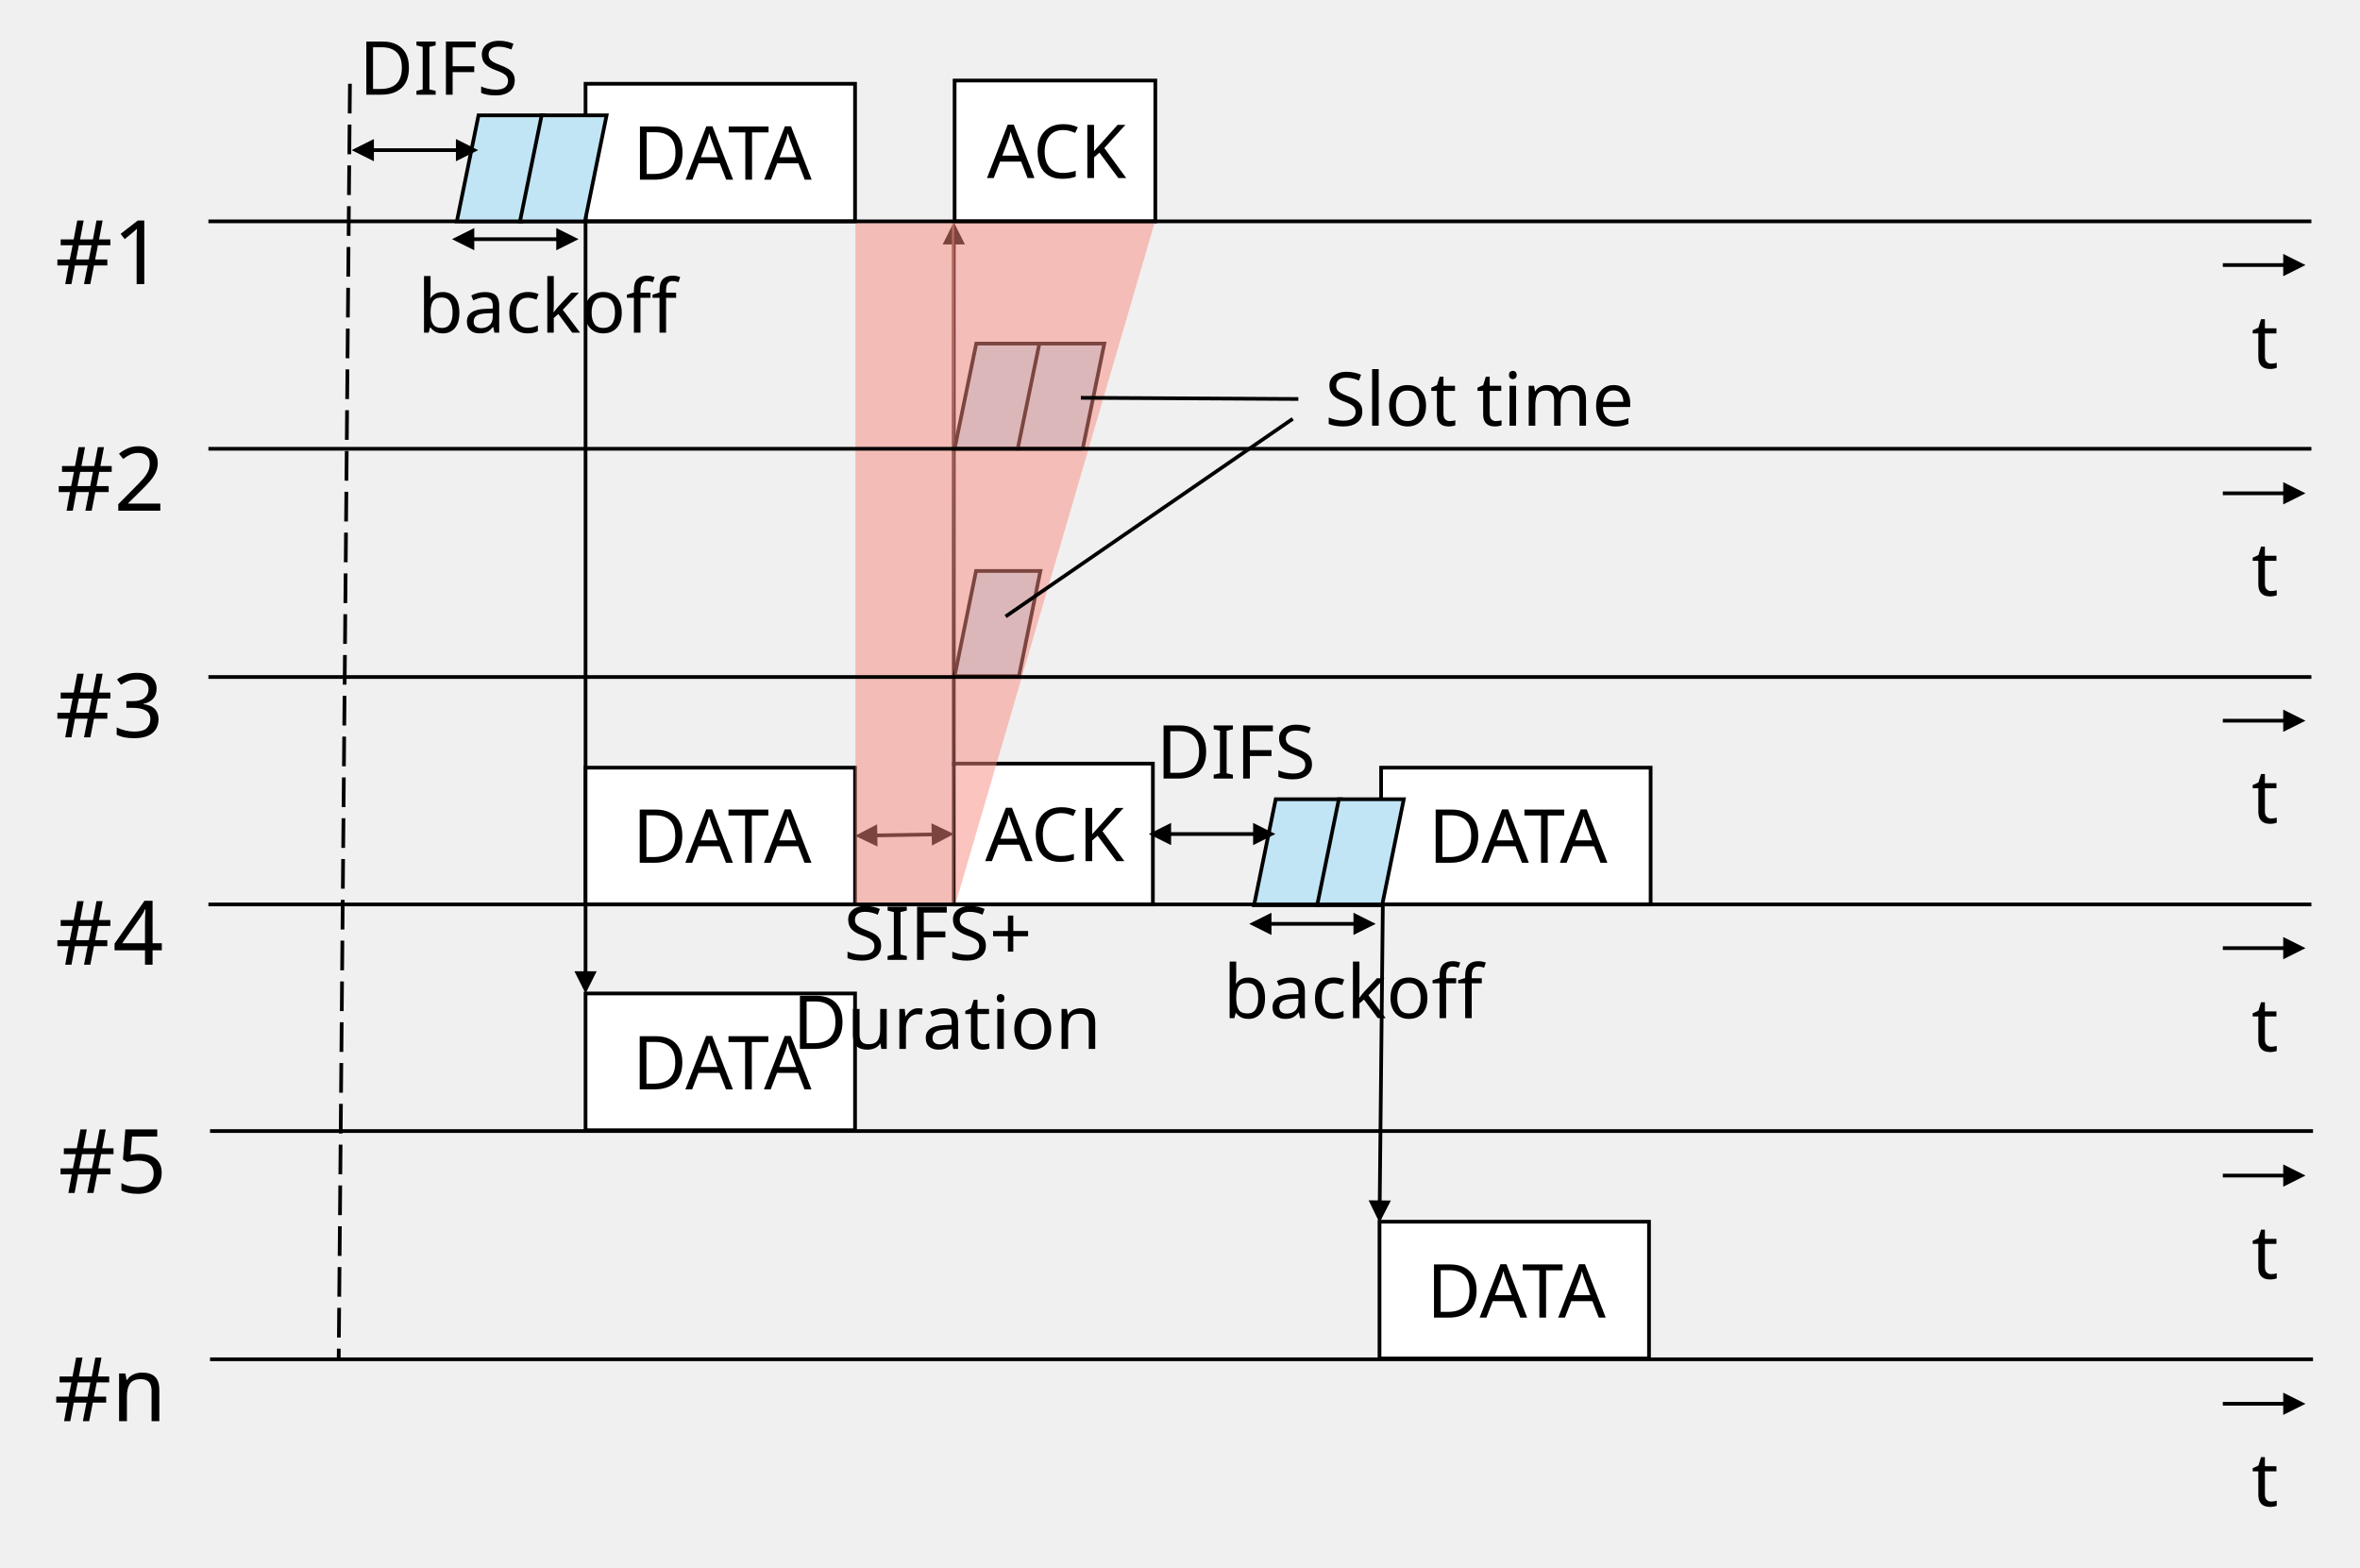
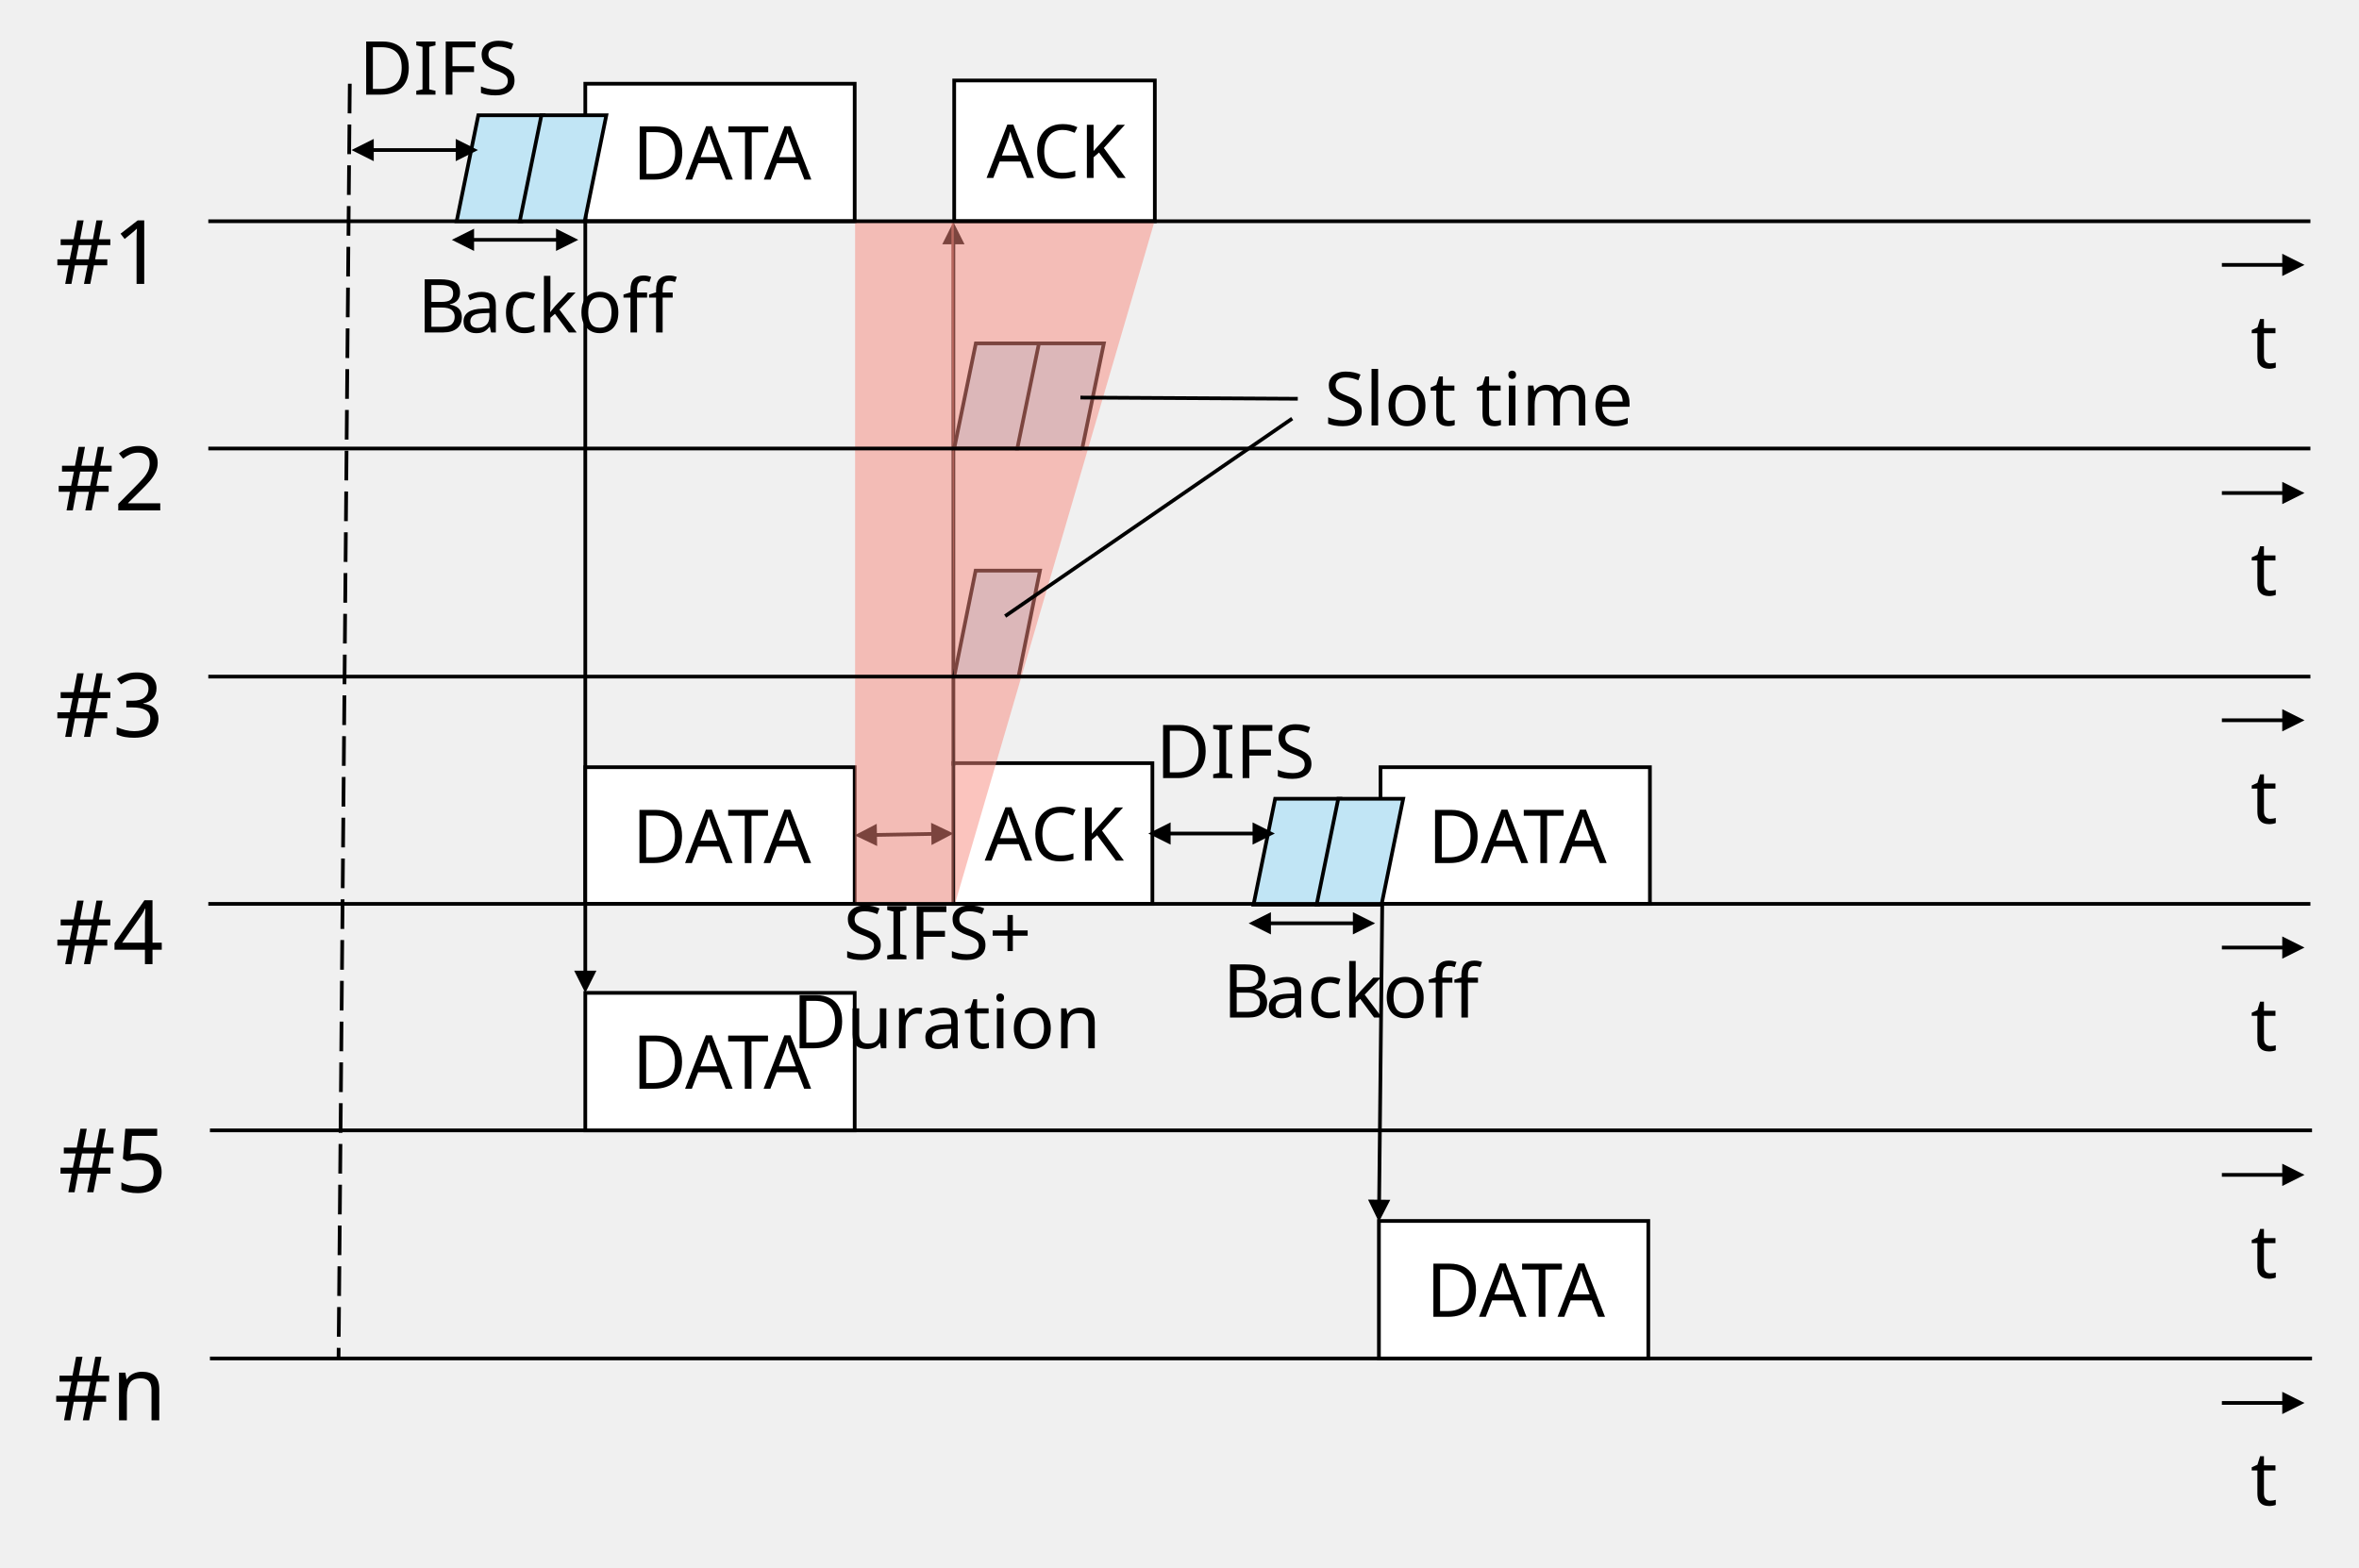
- <svg xmlns="http://www.w3.org/2000/svg" width="2916" height="1937" xml:space="preserve" overflow="hidden">
-   <g transform="translate(-541 -365)">
-     <text font-family="Segoe UI,Segoe UI_MSFontService,sans-serif" font-weight="400" font-size="92" transform="matrix(1 0 0 1 984.722 482)">DIFS</text>
-     <rect x="1264.5" y="468.5" width="333" height="170" stroke="#000000" stroke-width="4.583" stroke-miterlimit="8" fill="#FFFFFF" />
-     <text font-family="Segoe UI,Segoe UI_MSFontService,sans-serif" font-weight="400" font-size="92" transform="matrix(1 0 0 1 1322.81 587)">DATA</text>
-     <path d="M800.5 1762.5 3398.93 1762.5" stroke="#000000" stroke-width="4.583" stroke-miterlimit="8" fill="none" fill-rule="evenodd" />
-     <path d="M800.5 2044.5 3398.93 2044.5" stroke="#000000" stroke-width="4.583" stroke-miterlimit="8" fill="none" fill-rule="evenodd" />
-     <path d="M0 0 13.882 1575.68" stroke="#000000" stroke-width="4.583" stroke-miterlimit="8" stroke-dasharray="36.667 13.75" fill="none" fill-rule="evenodd" transform="matrix(-1 0 0 1 973.382 468.5)" />
-     <text font-family="Segoe UI,Segoe UI_MSFontService,sans-serif" font-weight="400" font-size="110" transform="matrix(1 0 0 1 609.17 1557)">#4</text>
-     <text font-family="Segoe UI,Segoe UI_MSFontService,sans-serif" font-weight="400" font-size="110" transform="matrix(1 0 0 1 610.831 996)">#2</text>
-     <text font-family="Segoe UI,Segoe UI_MSFontService,sans-serif" font-weight="400" font-size="110" transform="matrix(1 0 0 1 609.17 1276)">#3</text>
-     <text font-family="Segoe UI,Segoe UI_MSFontService,sans-serif" font-weight="400" font-size="110" transform="matrix(1 0 0 1 609.17 716)">#1</text>
-     <text font-family="Segoe UI,Segoe UI_MSFontService,sans-serif" font-weight="400" font-size="110" transform="matrix(1 0 0 1 613.059 1839)">#5</text>
-     <text font-family="Segoe UI,Segoe UI_MSFontService,sans-serif" font-weight="400" font-size="110" transform="matrix(1 0 0 1 607.737 2121)">#n</text>
-     <path d="M1266.79 631.5 1266.79 1569.66 1262.21 1569.66 1262.21 631.5ZM1278.25 1565.08 1264.5 1592.58 1250.75 1565.08Z" />
-     <rect x="1264.5" y="1592.5" width="333" height="169" stroke="#000000" stroke-width="4.583" stroke-linecap="square" stroke-miterlimit="8" stroke-dasharray="13.75 4.583" fill="#FFFFFF" />
-     <text font-family="Segoe UI,Segoe UI_MSFontService,sans-serif" font-weight="400" font-size="92" transform="matrix(1 0 0 1 1322.53 1711)">DATA</text>
-     <rect x="1264.5" y="1313.5" width="333" height="169" stroke="#000000" stroke-width="4.583" stroke-miterlimit="8" fill="#FFFFFF" />
+ <svg xmlns="http://www.w3.org/2000/svg" width="2916" height="1938" xml:space="preserve" overflow="hidden">
+   <g transform="translate(-541 -364)">
+     <text font-family="Segoe UI,Segoe UI_MSFontService,sans-serif" font-weight="400" font-size="92" transform="matrix(1 0 0 1 984.722 481)">DIFS</text>
+     <rect x="1264.5" y="467.5" width="333" height="170" stroke="#000000" stroke-width="4.583" stroke-miterlimit="8" fill="#FFFFFF" />
+     <text font-family="Segoe UI,Segoe UI_MSFontService,sans-serif" font-weight="400" font-size="92" transform="matrix(1 0 0 1 1322.81 586)">DATA</text>
+     <path d="M800.5 1761.5 3398.93 1761.5" stroke="#000000" stroke-width="4.583" stroke-miterlimit="8" fill="none" fill-rule="evenodd" />
+     <path d="M800.5 2043.5 3398.93 2043.5" stroke="#000000" stroke-width="4.583" stroke-miterlimit="8" fill="none" fill-rule="evenodd" />
+     <path d="M0 0 13.882 1575.68" stroke="#000000" stroke-width="4.583" stroke-miterlimit="8" stroke-dasharray="36.667 13.75" fill="none" fill-rule="evenodd" transform="matrix(-1 0 0 1 973.382 467.5)" />
+     <text font-family="Segoe UI,Segoe UI_MSFontService,sans-serif" font-weight="400" font-size="110" transform="matrix(1 0 0 1 609.17 1556)">#4</text>
+     <text font-family="Segoe UI,Segoe UI_MSFontService,sans-serif" font-weight="400" font-size="110" transform="matrix(1 0 0 1 610.831 995)">#2</text>
+     <text font-family="Segoe UI,Segoe UI_MSFontService,sans-serif" font-weight="400" font-size="110" transform="matrix(1 0 0 1 609.17 1275)">#3</text>
+     <text font-family="Segoe UI,Segoe UI_MSFontService,sans-serif" font-weight="400" font-size="110" transform="matrix(1 0 0 1 609.17 715)">#1</text>
+     <text font-family="Segoe UI,Segoe UI_MSFontService,sans-serif" font-weight="400" font-size="110" transform="matrix(1 0 0 1 613.059 1838)">#5</text>
+     <text font-family="Segoe UI,Segoe UI_MSFontService,sans-serif" font-weight="400" font-size="110" transform="matrix(1 0 0 1 607.737 2120)">#n</text>
+     <path d="M1266.79 630.5 1266.79 1568.66 1262.21 1568.66 1262.21 630.5ZM1278.25 1564.08 1264.5 1591.58 1250.75 1564.08Z" />
+     <rect x="1264.5" y="1591.5" width="333" height="170" stroke="#000000" stroke-width="4.583" stroke-linecap="square" stroke-miterlimit="8" stroke-dasharray="13.75 4.583" fill="#FFFFFF" />
+     <text font-family="Segoe UI,Segoe UI_MSFontService,sans-serif" font-weight="400" font-size="92" transform="matrix(1 0 0 1 1322.53 1710)">DATA</text>
+     <rect x="1264.5" y="1312.5" width="333" height="169" stroke="#000000" stroke-width="4.583" stroke-miterlimit="8" fill="#FFFFFF" />
    <text font-family="Segoe UI,Segoe UI_MSFontService,sans-serif" font-weight="400" font-size="92" transform="matrix(1 0 0 1 1322.53 1431)">DATA</text>
-     <rect x="1719.5" y="1308.5" width="246" height="174" stroke="#000000" stroke-width="4.583" stroke-miterlimit="8" fill="#FFFFFF" />
-     <text font-family="Segoe UI,Segoe UI_MSFontService,sans-serif" font-weight="400" font-size="92" transform="matrix(1 0 0 1 1758.21 1429)">ACK</text>
-     <text font-family="Segoe UI,Segoe UI_MSFontService,sans-serif" font-weight="400" font-size="92" transform="matrix(1 0 0 1 1583.51 1551)">SIFS+</text>
-     <text font-family="Segoe UI,Segoe UI_MSFontService,sans-serif" font-weight="400" font-size="92" transform="matrix(1 0 0 1 1520.45 1661)">Duration</text>
-     <path d="M22.955-1.872 99.318-0.475 99.234 4.108 22.871 2.711ZM27.244 14.251 0 0 27.747-13.245ZM94.945-12.015 122.189 2.236 94.442 15.481Z" transform="matrix(1 0 0 -1 1597.5 1397.74)" />
-     <path d="M2.292-1.23048e-06 2.292 649.216-2.291 649.216-2.292 1.23048e-06ZM13.75 644.633 0 672.133-13.75 644.633Z" transform="matrix(1 0 0 -1 1719.5 1311.63)" />
-     <rect x="1720.5" y="464.5" width="248" height="174" stroke="#000000" stroke-width="4.583" stroke-miterlimit="8" fill="#FFFFFF" />
-     <text font-family="Segoe UI,Segoe UI_MSFontService,sans-serif" font-weight="400" font-size="92" transform="matrix(1 0 0 1 1760.49 585)">ACK</text>
-     <rect x="1598" y="637" width="122" height="846" fill="#F88A7E" fill-opacity="0.498" />
-     <path d="M1720.5 1200.5 1747 1070.5 1826.5 1070.5 1800 1200.5Z" stroke="#000000" stroke-width="4.583" stroke-linecap="square" stroke-miterlimit="8" stroke-dasharray="13.75 4.583" fill="#C1E5F5" fill-rule="evenodd" />
-     <path d="M1720.5 919.5 1747.25 789.5 1827.5 789.5 1800.75 919.5Z" stroke="#000000" stroke-width="4.583" stroke-linecap="square" stroke-miterlimit="8" stroke-dasharray="13.75 4.583" fill="#C1E5F5" fill-rule="evenodd" />
-     <path d="M1798.5 919.5 1825.25 789.5 1905.5 789.5 1878.75 919.5Z" stroke="#000000" stroke-width="4.583" stroke-linecap="square" stroke-miterlimit="8" stroke-dasharray="13.75 4.583" fill="#C1E5F5" fill-rule="evenodd" />
-     <path d="M1968 639 1721.3 1483 1717 639Z" fill="#F88A7E" fill-rule="evenodd" fill-opacity="0.502" />
-     <rect x="2247.5" y="1313.5" width="333" height="169" stroke="#000000" stroke-width="4.583" stroke-miterlimit="8" fill="#FFFFFF" />
+     <rect x="1719.5" y="1307.5" width="246" height="174" stroke="#000000" stroke-width="4.583" stroke-miterlimit="8" fill="#FFFFFF" />
+     <text font-family="Segoe UI,Segoe UI_MSFontService,sans-serif" font-weight="400" font-size="92" transform="matrix(1 0 0 1 1758.21 1428)">ACK</text>
+     <text font-family="Segoe UI,Segoe UI_MSFontService,sans-serif" font-weight="400" font-size="92" transform="matrix(1 0 0 1 1583.51 1550)">SIFS+</text>
+     <text font-family="Segoe UI,Segoe UI_MSFontService,sans-serif" font-weight="400" font-size="92" transform="matrix(1 0 0 1 1520.45 1660)">Duration</text>
+     <path d="M22.955-1.872 99.318-0.475 99.234 4.108 22.871 2.711ZM27.244 14.251 0 0 27.747-13.245ZM94.945-12.015 122.189 2.236 94.442 15.481Z" transform="matrix(1 0 0 -1 1597.5 1396.74)" />
+     <path d="M2.292-1.23048e-06 2.292 649.216-2.291 649.216-2.292 1.23048e-06ZM13.75 644.633 0 672.133-13.75 644.633Z" transform="matrix(1 0 0 -1 1719.5 1310.63)" />
+     <rect x="1720.5" y="463.5" width="248" height="174" stroke="#000000" stroke-width="4.583" stroke-miterlimit="8" fill="#FFFFFF" />
+     <text font-family="Segoe UI,Segoe UI_MSFontService,sans-serif" font-weight="400" font-size="92" transform="matrix(1 0 0 1 1760.49 584)">ACK</text>
+     <rect x="1598" y="637" width="122" height="845" fill="#F88A7E" fill-opacity="0.498" />
+     <path d="M1720.5 1200.5 1747 1069.5 1826.5 1069.5 1800 1200.5Z" stroke="#000000" stroke-width="4.583" stroke-linecap="square" stroke-miterlimit="8" stroke-dasharray="13.75 4.583" fill="#C1E5F5" fill-rule="evenodd" />
+     <path d="M1720.5 918.5 1747.25 788.5 1827.5 788.5 1800.75 918.5Z" stroke="#000000" stroke-width="4.583" stroke-linecap="square" stroke-miterlimit="8" stroke-dasharray="13.75 4.583" fill="#C1E5F5" fill-rule="evenodd" />
+     <path d="M1798.5 918.5 1825.25 788.5 1905.5 788.5 1878.75 918.5Z" stroke="#000000" stroke-width="4.583" stroke-linecap="square" stroke-miterlimit="8" stroke-dasharray="13.75 4.583" fill="#C1E5F5" fill-rule="evenodd" />
+     <path d="M1968 638 1721.3 1482 1717 638Z" fill="#F88A7E" fill-rule="evenodd" fill-opacity="0.502" />
+     <rect x="2247.5" y="1312.5" width="333" height="169" stroke="#000000" stroke-width="4.583" stroke-miterlimit="8" fill="#FFFFFF" />
    <text font-family="Segoe UI,Segoe UI_MSFontService,sans-serif" font-weight="400" font-size="92" transform="matrix(1 0 0 1 2305.98 1431)">DATA</text>
-     <path d="M2090.5 1483.5 2117.25 1352.5 2197.5 1352.5 2170.75 1483.5Z" stroke="#000000" stroke-width="4.583" stroke-miterlimit="8" fill="#C1E5F5" fill-rule="evenodd" />
-     <text font-family="Segoe UI,Segoe UI_MSFontService,sans-serif" font-weight="400" font-size="92" transform="matrix(1 0 0 1 1969.78 1327)">DIFS</text>
-     <path d="M2168.5 1483.5 2195.25 1352.5 2275.5 1352.5 2248.75 1483.5Z" stroke="#000000" stroke-width="4.583" stroke-miterlimit="8" fill="#C1E5F5" fill-rule="evenodd" />
-     <path d="M2.292-0.024 6.187 371.282 1.604 371.33-2.292 0.024ZM17.597 366.579 4.136 394.222-9.902 366.867Z" transform="matrix(-1 0 0 1 2249.64 1481.5)" />
-     <rect x="2245.5" y="1874.5" width="333" height="169" stroke="#000000" stroke-width="4.583" stroke-miterlimit="8" fill="#FFFFFF" />
-     <text font-family="Segoe UI,Segoe UI_MSFontService,sans-serif" font-weight="400" font-size="92" transform="matrix(1 0 0 1 2303.91 1993)">DATA</text>
-     <path d="M798.5 638.5 3396.93 638.5" stroke="#000000" stroke-width="4.583" stroke-miterlimit="8" fill="none" fill-rule="evenodd" />
-     <path d="M798.5 919.5 3396.93 919.5" stroke="#000000" stroke-width="4.583" stroke-miterlimit="8" fill="none" fill-rule="evenodd" />
-     <path d="M798.5 1201.5 3396.93 1201.5" stroke="#000000" stroke-width="4.583" stroke-miterlimit="8" fill="none" fill-rule="evenodd" />
-     <path d="M798.5 1482.5 3396.93 1482.5" stroke="#000000" stroke-width="4.583" stroke-miterlimit="8" fill="none" fill-rule="evenodd" />
-     <text font-family="Segoe UI,Segoe UI_MSFontService,sans-serif" font-weight="400" font-size="92" transform="matrix(1 0 0 1 3322.93 820)">t</text>
-     <path d="M3287.5 690.208 3366.73 690.209 3366.73 694.792 3287.5 694.792ZM3362.14 678.75 3389.64 692.501 3362.14 706.25Z" />
-     <text font-family="Segoe UI,Segoe UI_MSFontService,sans-serif" font-weight="400" font-size="92" transform="matrix(1 0 0 1 3322.93 1101)">t</text>
-     <path d="M3287.5 972.208 3366.73 972.209 3366.73 976.792 3287.5 976.792ZM3362.14 960.75 3389.64 974.5 3362.14 988.25Z" />
+     <path d="M2090.5 1482.5 2117.25 1351.5 2197.5 1351.5 2170.75 1482.5Z" stroke="#000000" stroke-width="4.583" stroke-miterlimit="8" fill="#C1E5F5" fill-rule="evenodd" />
+     <text font-family="Segoe UI,Segoe UI_MSFontService,sans-serif" font-weight="400" font-size="92" transform="matrix(1 0 0 1 1969.78 1326)">DIFS</text>
+     <path d="M2168.5 1482.5 2195.25 1351.5 2275.5 1351.5 2248.75 1482.5Z" stroke="#000000" stroke-width="4.583" stroke-miterlimit="8" fill="#C1E5F5" fill-rule="evenodd" />
+     <path d="M2.292-0.024 6.187 371.282 1.604 371.33-2.292 0.024ZM17.597 366.579 4.136 394.222-9.902 366.867Z" transform="matrix(-1 0 0 1 2249.64 1480.5)" />
+     <rect x="2245.5" y="1873.5" width="333" height="170" stroke="#000000" stroke-width="4.583" stroke-miterlimit="8" fill="#FFFFFF" />
+     <text font-family="Segoe UI,Segoe UI_MSFontService,sans-serif" font-weight="400" font-size="92" transform="matrix(1 0 0 1 2303.91 1992)">DATA</text>
+     <path d="M798.5 637.5 3396.93 637.501" stroke="#000000" stroke-width="4.583" stroke-miterlimit="8" fill="none" fill-rule="evenodd" />
+     <path d="M798.5 918.5 3396.93 918.5" stroke="#000000" stroke-width="4.583" stroke-miterlimit="8" fill="none" fill-rule="evenodd" />
+     <path d="M798.5 1200.5 3396.93 1200.5" stroke="#000000" stroke-width="4.583" stroke-miterlimit="8" fill="none" fill-rule="evenodd" />
+     <path d="M798.5 1481.5 3396.93 1481.5" stroke="#000000" stroke-width="4.583" stroke-miterlimit="8" fill="none" fill-rule="evenodd" />
+     <text font-family="Segoe UI,Segoe UI_MSFontService,sans-serif" font-weight="400" font-size="92" transform="matrix(1 0 0 1 3322.93 819)">t</text>
+     <path d="M3287.5 689.208 3366.73 689.209 3366.73 693.792 3287.5 693.792ZM3362.14 677.75 3389.64 691.5 3362.14 705.25Z" />
+     <text font-family="Segoe UI,Segoe UI_MSFontService,sans-serif" font-weight="400" font-size="92" transform="matrix(1 0 0 1 3322.93 1100)">t</text>
+     <path d="M3287.5 971.208 3366.73 971.209 3366.73 975.792 3287.5 975.792ZM3362.14 959.75 3389.64 973.5 3362.14 987.25Z" />
    <text font-family="Segoe UI,Segoe UI_MSFontService,sans-serif" font-weight="400" font-size="92" transform="matrix(1 0 0 1 3322.93 1382)">t</text>
-     <path d="M3287.5 1253.21 3366.73 1253.21 3366.73 1257.79 3287.5 1257.79ZM3362.14 1241.75 3389.64 1255.5 3362.14 1269.25Z" />
-     <text font-family="Segoe UI,Segoe UI_MSFontService,sans-serif" font-weight="400" font-size="92" transform="matrix(1 0 0 1 3322.93 1664)">t</text>
-     <path d="M3287.5 1534.21 3366.73 1534.21 3366.73 1538.79 3287.5 1538.79ZM3362.14 1522.75 3389.64 1536.5 3362.14 1550.25Z" />
-     <text font-family="Segoe UI,Segoe UI_MSFontService,sans-serif" font-weight="400" font-size="92" transform="matrix(1 0 0 1 3322.93 1945)">t</text>
-     <path d="M3287.5 1815.21 3366.73 1815.21 3366.73 1819.79 3287.5 1819.79ZM3362.14 1803.75 3389.64 1817.5 3362.14 1831.25Z" />
-     <text font-family="Segoe UI,Segoe UI_MSFontService,sans-serif" font-weight="400" font-size="92" transform="matrix(1 0 0 1 3322.93 2226)">t</text>
-     <path d="M3287.5 2097.21 3366.73 2097.21 3366.73 2101.79 3287.5 2101.79ZM3362.14 2085.75 3389.64 2099.5 3362.14 2113.25Z" />
-     <path d="M1876.5 856.5 2145.2 857.977" stroke="#000000" stroke-width="4.583" stroke-miterlimit="8" fill="none" fill-rule="evenodd" />
-     <path d="M0 0 354.805 244.234" stroke="#000000" stroke-width="4.583" stroke-miterlimit="8" fill="none" fill-rule="evenodd" transform="matrix(1 0 0 -1 1783.5 1126.73)" />
-     <text font-family="Segoe UI,Segoe UI_MSFontService,sans-serif" font-weight="400" font-size="92" transform="matrix(1 0 0 1 2178.08 891)">Slot time</text>
-     <path d="M1983.42 1393.21 2093.92 1393.21 2093.92 1397.79 1983.42 1397.79ZM1988 1409.25 1960.5 1395.5 1988 1381.75ZM2089.33 1381.75 2116.83 1395.5 2089.33 1409.25Z" />
-     <path d="M2107.42 1504.21 2217.92 1504.21 2217.92 1508.79 2107.42 1508.79ZM2112 1520.25 2084.5 1506.5 2112 1492.75ZM2213.33 1492.75 2240.83 1506.5 2213.33 1520.25Z" />
-     <path d="M1105.5 638.5 1132.25 507.5 1212.5 507.5 1185.75 638.5Z" stroke="#000000" stroke-width="4.583" stroke-miterlimit="8" fill="#C1E5F5" fill-rule="evenodd" />
-     <path d="M1183.5 638.5 1210.25 507.5 1290.5 507.5 1263.75 638.5Z" stroke="#000000" stroke-width="4.583" stroke-miterlimit="8" fill="#C1E5F5" fill-rule="evenodd" />
-     <path d="M998.417 548.208 1108.92 548.208 1108.92 552.792 998.417 552.792ZM1003 564.25 975.5 550.5 1003 536.75ZM1104.33 536.75 1131.83 550.5 1104.33 564.25Z" />
+     <path d="M3287.5 1252.21 3366.73 1252.21 3366.73 1256.79 3287.5 1256.79ZM3362.14 1240.75 3389.64 1254.5 3362.14 1268.25Z" />
+     <text font-family="Segoe UI,Segoe UI_MSFontService,sans-serif" font-weight="400" font-size="92" transform="matrix(1 0 0 1 3322.93 1663)">t</text>
+     <path d="M3287.5 1533.21 3366.73 1533.21 3366.73 1537.79 3287.5 1537.79ZM3362.14 1521.75 3389.64 1535.5 3362.14 1549.25Z" />
+     <text font-family="Segoe UI,Segoe UI_MSFontService,sans-serif" font-weight="400" font-size="92" transform="matrix(1 0 0 1 3322.93 1944)">t</text>
+     <path d="M3287.5 1814.21 3366.73 1814.21 3366.73 1818.79 3287.5 1818.79ZM3362.14 1802.75 3389.64 1816.5 3362.14 1830.25Z" />
+     <text font-family="Segoe UI,Segoe UI_MSFontService,sans-serif" font-weight="400" font-size="92" transform="matrix(1 0 0 1 3322.93 2225)">t</text>
+     <path d="M3287.5 2096.21 3366.73 2096.21 3366.73 2100.79 3287.5 2100.79ZM3362.14 2084.75 3389.64 2098.5 3362.14 2112.25Z" />
+     <path d="M1876.5 855.5 2145.2 856.977" stroke="#000000" stroke-width="4.583" stroke-miterlimit="8" fill="none" fill-rule="evenodd" />
+     <path d="M0 0 354.805 244.234" stroke="#000000" stroke-width="4.583" stroke-miterlimit="8" fill="none" fill-rule="evenodd" transform="matrix(1 0 0 -1 1783.5 1125.73)" />
+     <text font-family="Segoe UI,Segoe UI_MSFontService,sans-serif" font-weight="400" font-size="92" transform="matrix(1 0 0 1 2178.08 890)">Slot time</text>
+     <path d="M1983.42 1392.21 2093.92 1392.21 2093.92 1396.79 1983.42 1396.79ZM1988 1408.25 1960.5 1394.5 1988 1380.75ZM2089.33 1380.75 2116.83 1394.5 2089.33 1408.25Z" />
+     <path d="M2107.42 1503.21 2217.92 1503.21 2217.92 1507.79 2107.42 1507.79ZM2112 1519.25 2084.5 1505.5 2112 1491.75ZM2213.33 1491.75 2240.83 1505.5 2213.33 1519.25Z" />
+     <path d="M1105.5 637.5 1132.25 506.5 1212.5 506.5 1185.75 637.5Z" stroke="#000000" stroke-width="4.583" stroke-miterlimit="8" fill="#C1E5F5" fill-rule="evenodd" />
+     <path d="M1183.5 637.5 1210.25 506.5 1290.5 506.5 1263.75 637.5Z" stroke="#000000" stroke-width="4.583" stroke-miterlimit="8" fill="#C1E5F5" fill-rule="evenodd" />
+     <path d="M998.417 547.209 1108.92 547.209 1108.92 551.792 998.417 551.792ZM1003 563.25 975.5 549.5 1003 535.75ZM1104.33 535.75 1131.83 549.501 1104.33 563.25Z" />
    <path d="M1122.42 658.208 1232.92 658.208 1232.92 662.792 1122.42 662.792ZM1127 674.25 1099.5 660.5 1127 646.75ZM1228.33 646.75 1255.83 660.5 1228.33 674.25Z" />
-     <text font-family="Segoe UI,Segoe UI_MSFontService,sans-serif" font-weight="400" font-size="92" transform="matrix(1 0 0 1 1057.08 776)">backoff</text>
-     <text font-family="Segoe UI,Segoe UI_MSFontService,sans-serif" font-weight="400" font-size="92" transform="matrix(1 0 0 1 2052.53 1623)">backoff</text>
+     <text font-family="Segoe UI,Segoe UI_MSFontService,sans-serif" font-weight="400" font-size="92" transform="matrix(1 0 0 1 1057.05 775)">B</text>
+     <text font-family="Segoe UI,Segoe UI_MSFontService,sans-serif" font-weight="400" font-size="92" transform="matrix(1 0 0 1 1109.76 775)">ackoff</text>
+     <text font-family="Segoe UI,Segoe UI_MSFontService,sans-serif" font-weight="400" font-size="92" transform="matrix(1 0 0 1 2052.5 1622)">B</text>
+     <text font-family="Segoe UI,Segoe UI_MSFontService,sans-serif" font-weight="400" font-size="92" transform="matrix(1 0 0 1 2105.2 1622)">ackoff</text>
  </g>
</svg>
